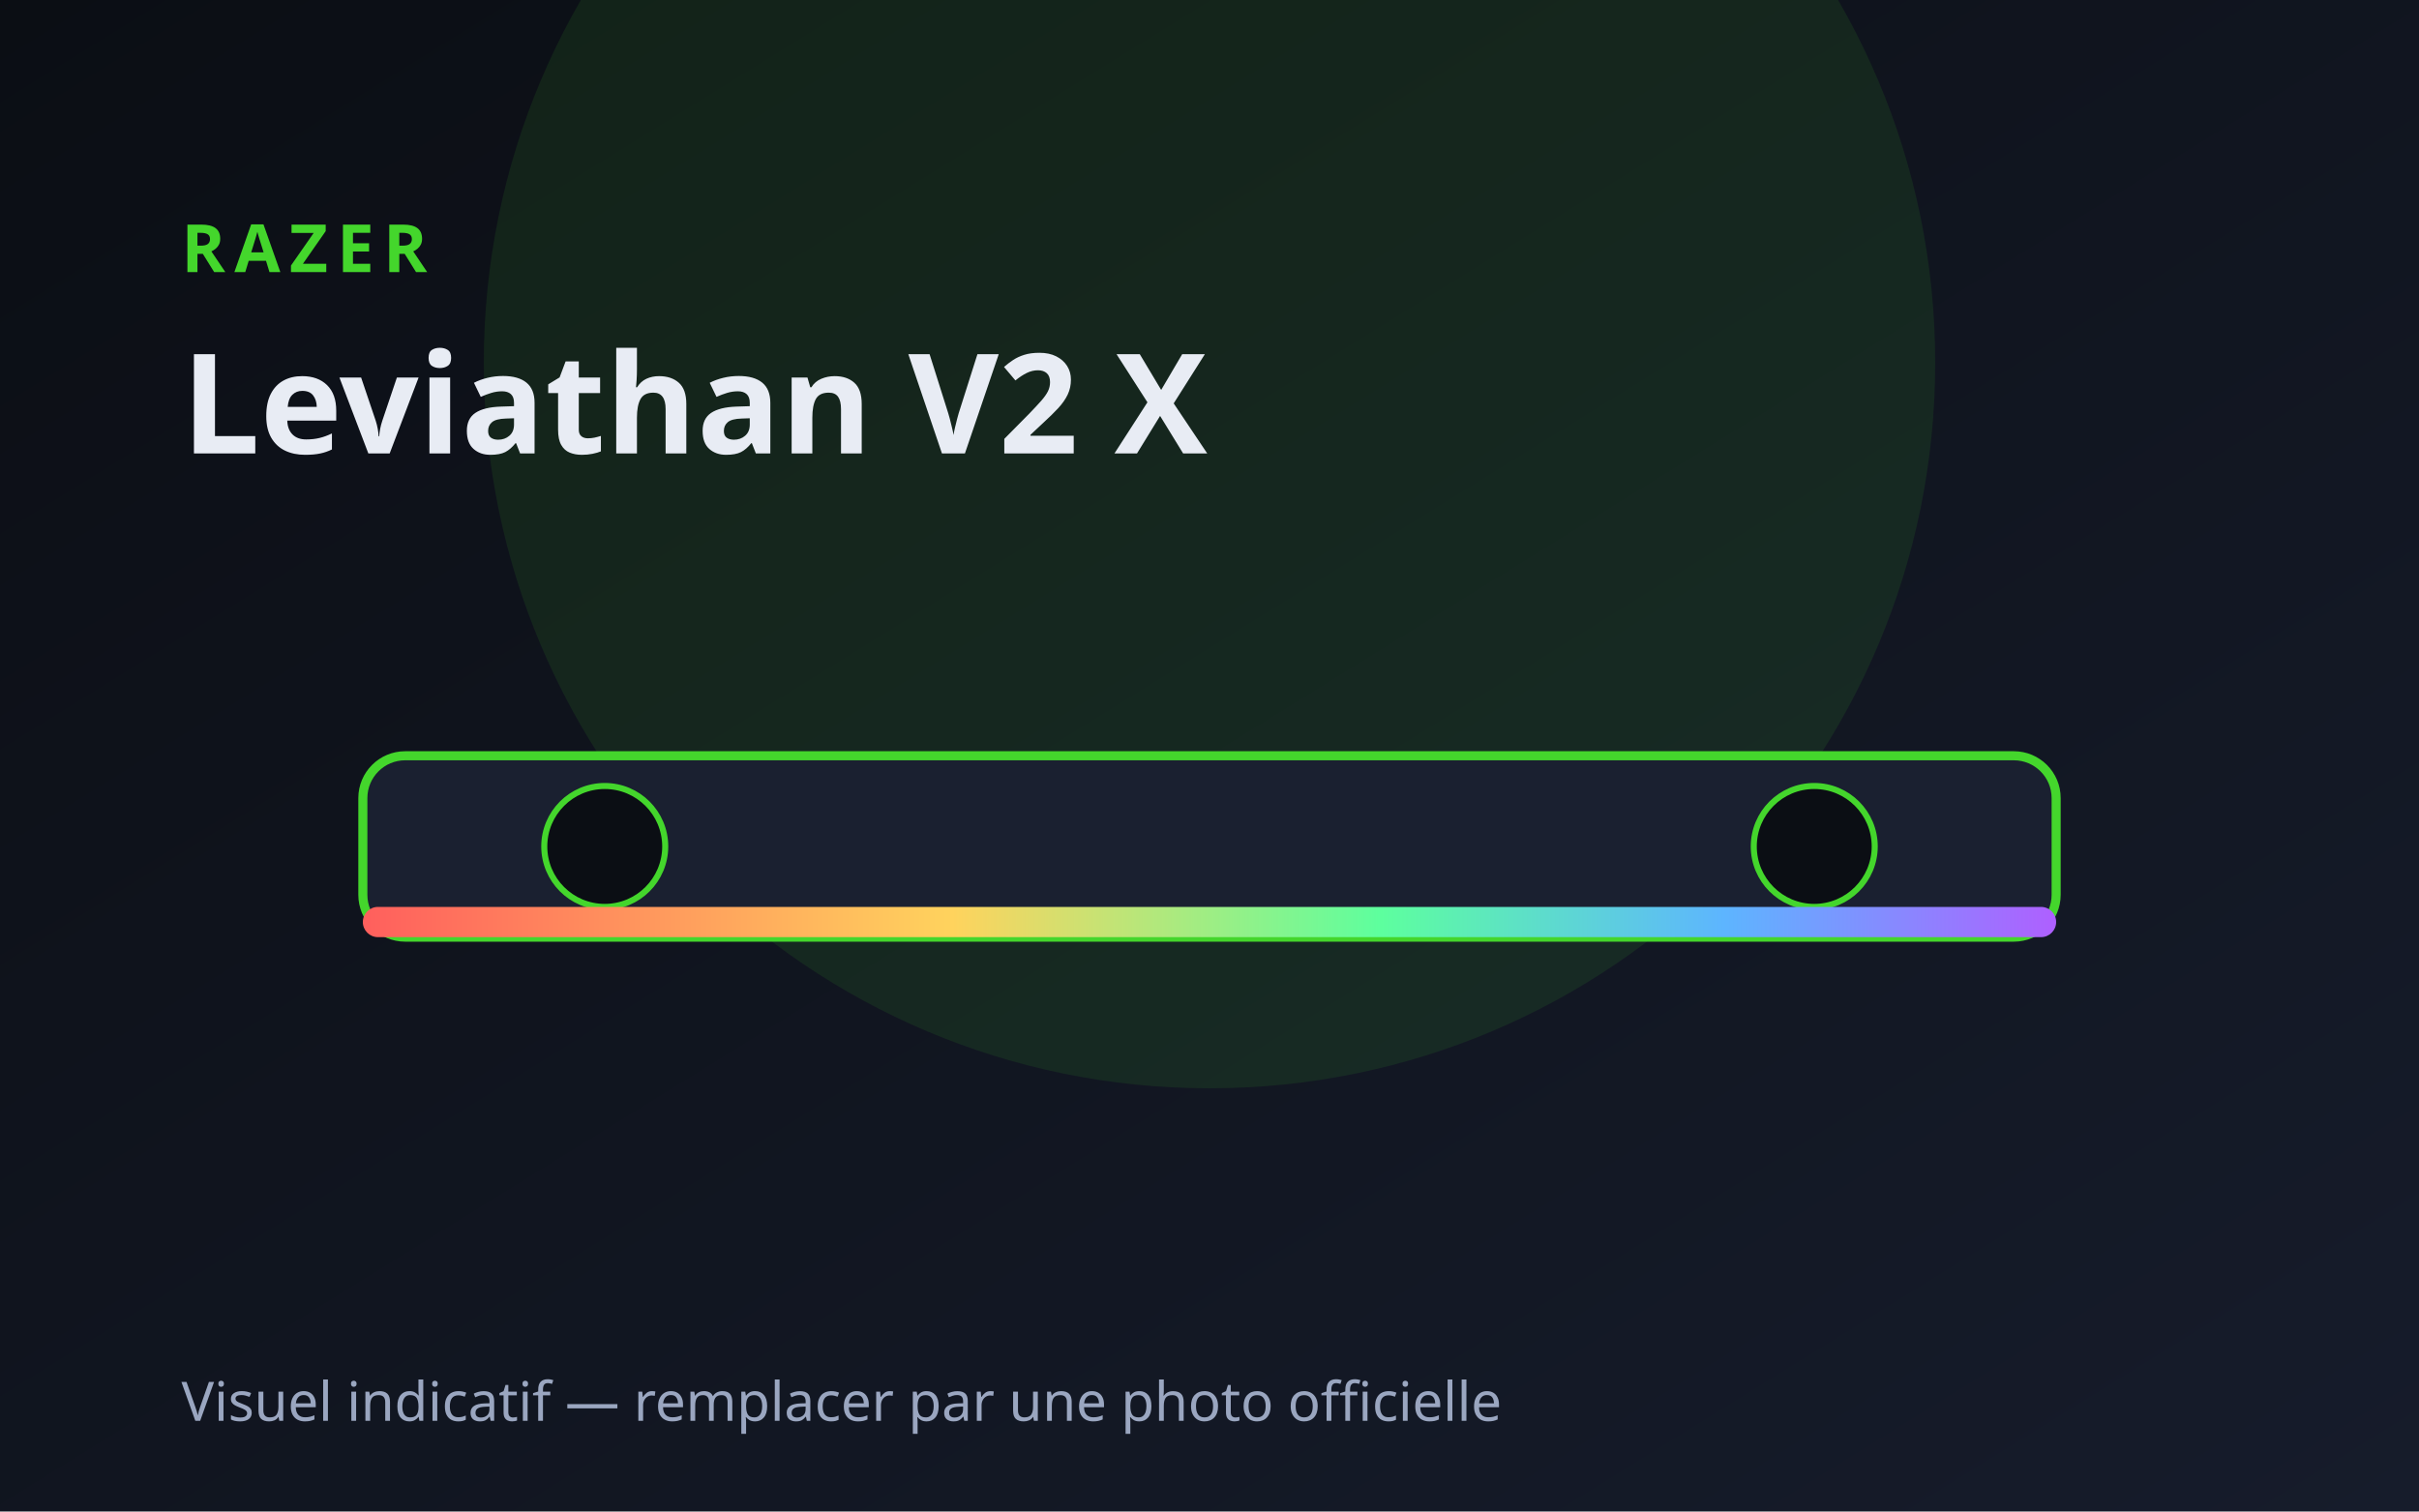
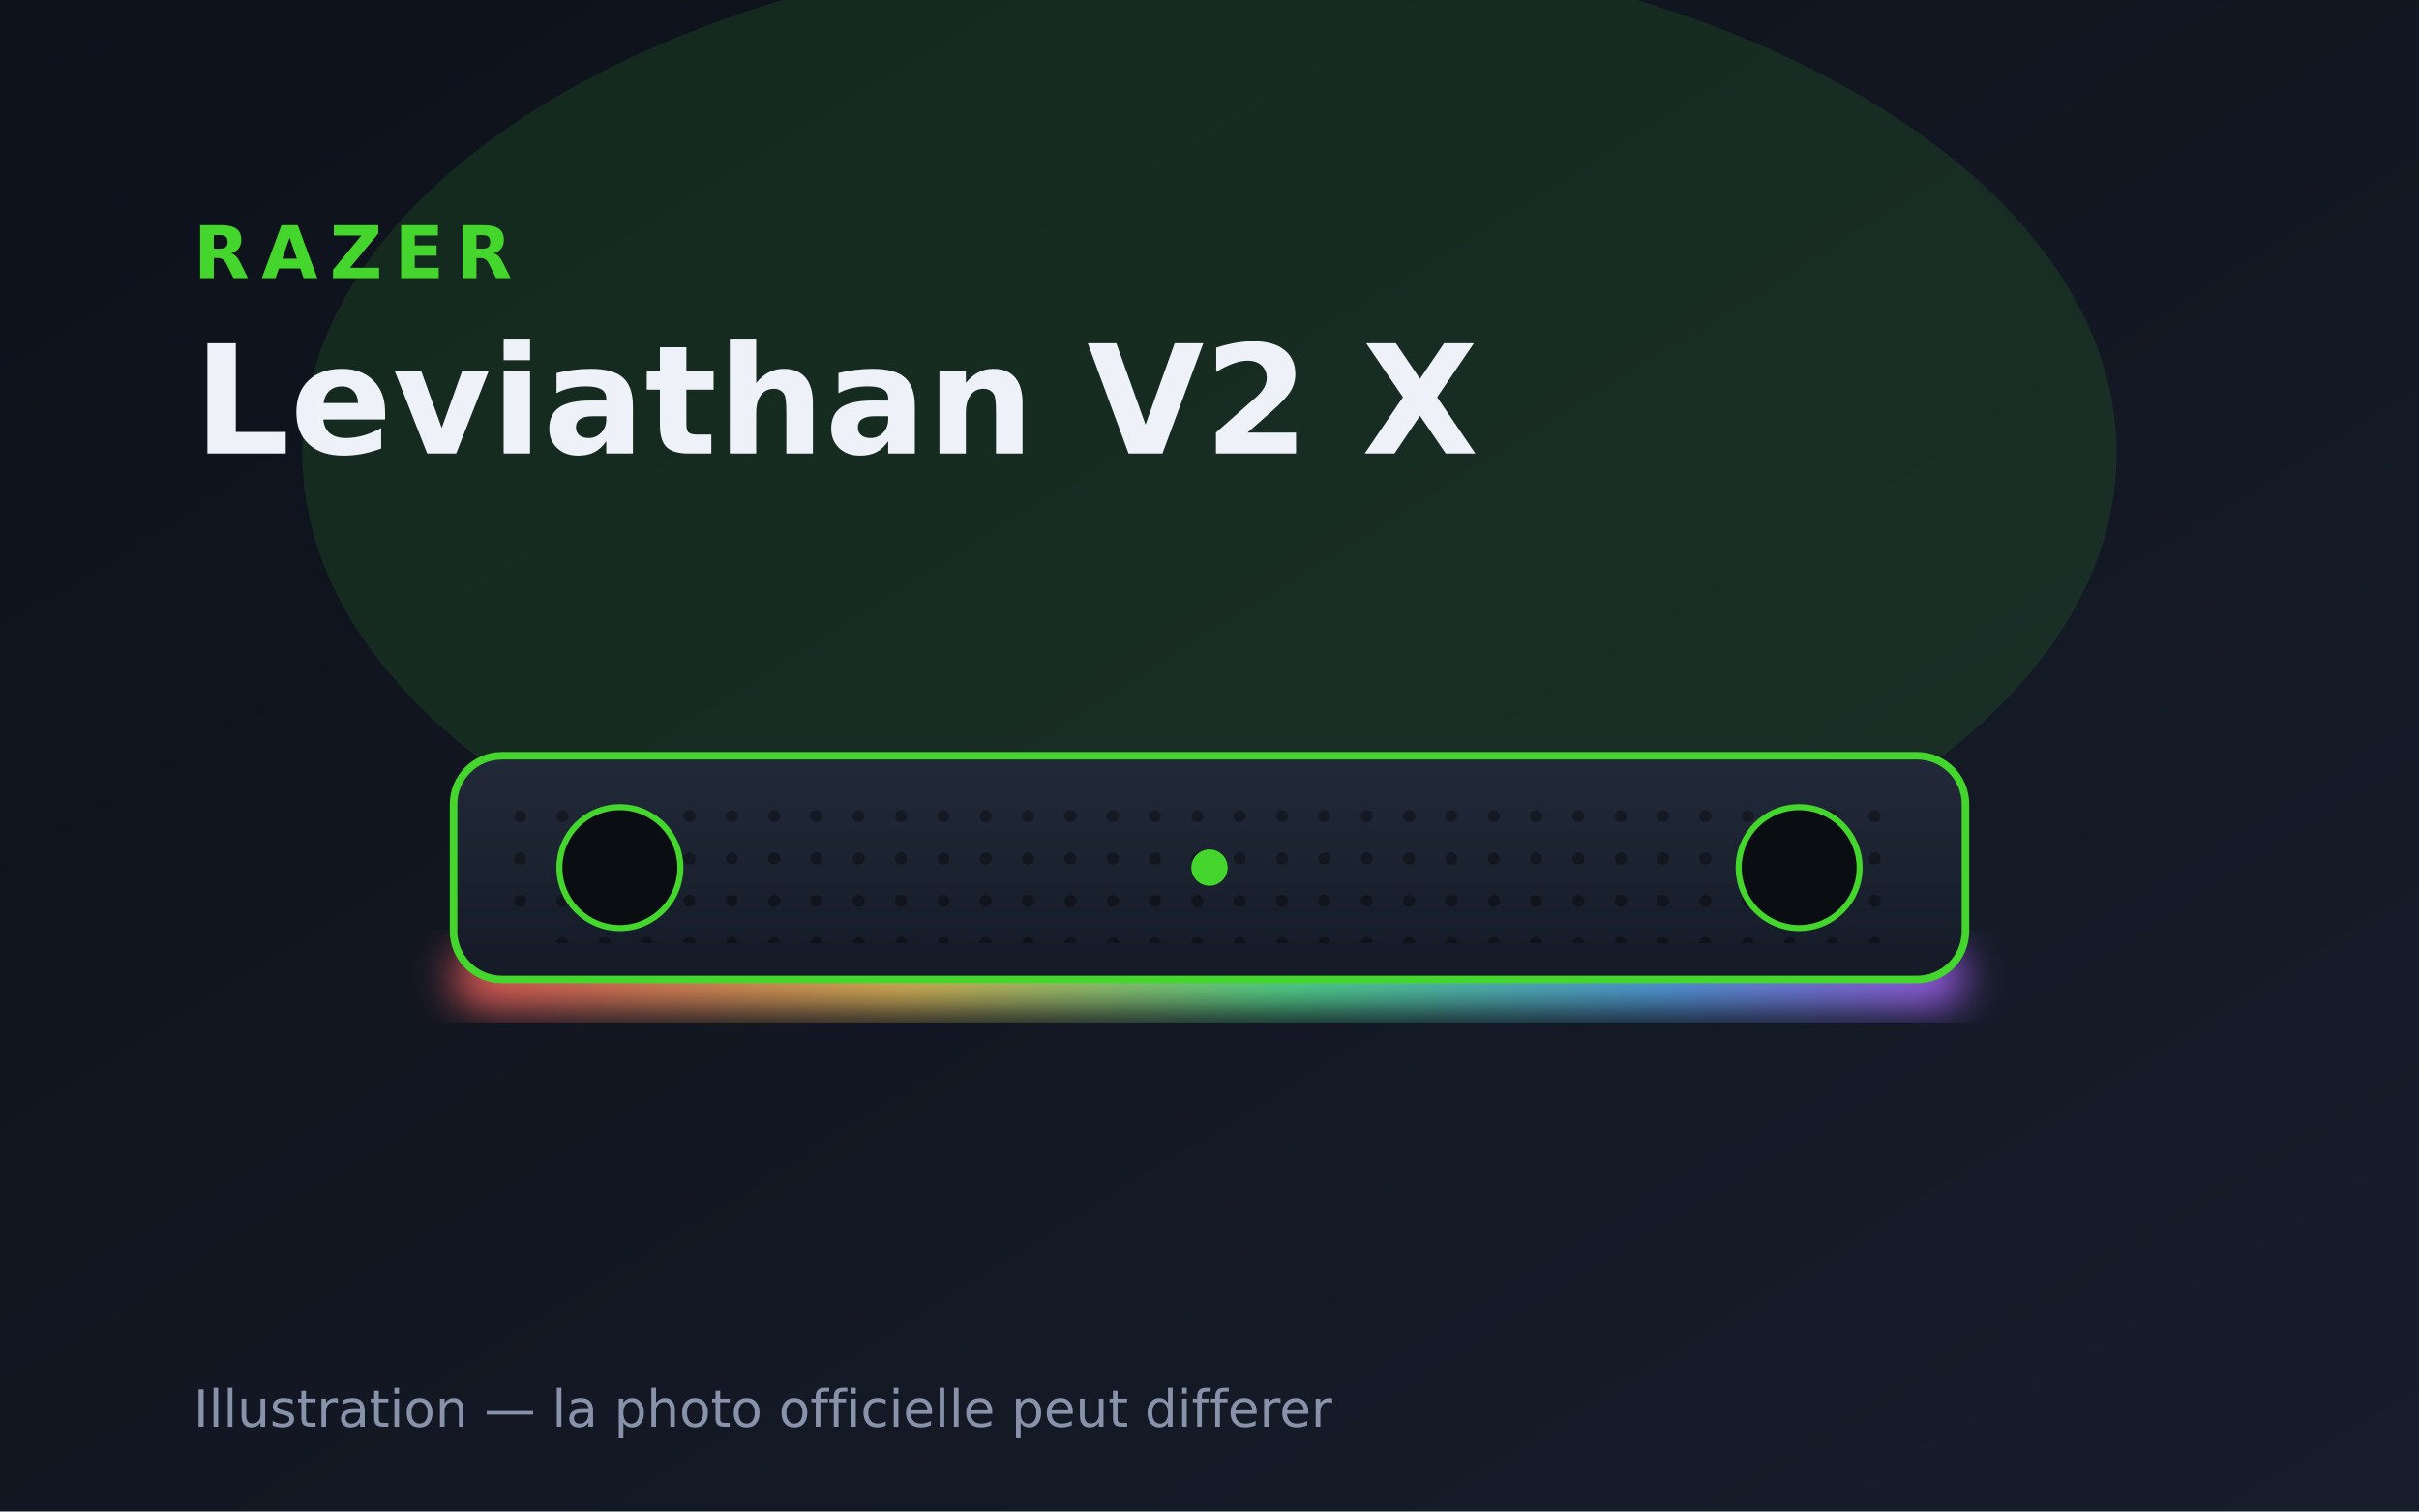
<svg xmlns="http://www.w3.org/2000/svg" viewBox="0 0 800 500" width="800" height="500" role="img" aria-label="Razer Leviathan V2 X">
  <defs>
    <linearGradient id="bg" x1="0" y1="0" x2="1" y2="1">
-       <stop offset="0" stop-color="#0b0e14" />
-       <stop offset="1" stop-color="#161c2b" />
+       <stop offset="0" stop-color="#0d111a" />
+       <stop offset="1" stop-color="#171d2b" />
+     </linearGradient>
+     <linearGradient id="bar" x1="0" y1="0" x2="0" y2="1">
+       <stop offset="0" stop-color="#222a3a" />
+       <stop offset="1" stop-color="#141a26" />
    </linearGradient>
    <linearGradient id="rgb" x1="0" y1="0" x2="1" y2="0">
      <stop offset="0" stop-color="#ff5d5d" />
-       <stop offset="0.35" stop-color="#ffd35d" />
-       <stop offset="0.6" stop-color="#5dff9e" />
+       <stop offset="0.3" stop-color="#ffd35d" />
+       <stop offset="0.55" stop-color="#5dff9e" />
      <stop offset="0.8" stop-color="#5db5ff" />
      <stop offset="1" stop-color="#b15dff" />
    </linearGradient>
+     <filter id="blur" x="-20%" y="-20%" width="140%" height="140%">
+       <feGaussianBlur stdDeviation="7" />
+     </filter>
+     <pattern id="g_razer-leviathan-v2-x" width="14" height="14" patternUnits="userSpaceOnUse">
+       <circle cx="4" cy="4" r="2" fill="#000" opacity="0.35" />
+     </pattern>
  </defs>
  <rect width="800" height="500" fill="url(#bg)" />
-   <circle cx="400" cy="120" r="240" fill="#44D62C" opacity="0.10" />
-   <rect x="120" y="250" width="560" height="60" rx="14" fill="#1a2030" stroke="#44D62C" stroke-width="3" />
-   <circle cx="200" cy="280" r="20" fill="#0b0e14" stroke="#44D62C" stroke-width="2" />
-   <circle cx="600" cy="280" r="20" fill="#0b0e14" stroke="#44D62C" stroke-width="2" />
-   <rect x="120" y="300" width="560" height="10" rx="5" fill="url(#rgb)" />
-   <text x="60" y="90" font-family="system-ui, sans-serif" font-size="22" font-weight="700" letter-spacing="3" fill="#44D62C">RAZER</text>
-   <text x="60" y="150" font-family="system-ui, sans-serif" font-size="46" font-weight="800" fill="#e8ecf4">Leviathan V2 X</text>
-   <text x="60" y="470" font-family="system-ui, sans-serif" font-size="18" fill="#9aa6c0">Visuel indicatif — remplacer par une photo officielle</text>
+   <ellipse cx="400" cy="150" rx="300" ry="170" fill="#44D62C" opacity="0.12" />
+   <rect x="150" y="312" width="500" height="22" rx="11" fill="url(#rgb)" opacity="0.85" filter="url(#blur)" />
+   <rect x="150" y="250" width="500" height="74" rx="16" fill="url(#bar)" stroke="#44D62C" stroke-width="2.5" />
+   <rect x="170" y="262" width="460" height="50" rx="10" fill="url(#g_razer-leviathan-v2-x)" />
+   <circle cx="205" cy="287" r="20" fill="#0a0d12" stroke="#44D62C" stroke-width="2" />
+   <circle cx="595" cy="287" r="20" fill="#0a0d12" stroke="#44D62C" stroke-width="2" />
+   <circle cx="400" cy="287" r="6" fill="#44D62C" />
+   <text x="64" y="92" font-family="DejaVu Sans, sans-serif" font-size="24" font-weight="700" letter-spacing="4" fill="#44D62C">RAZER</text>
+   <text x="64" y="150" font-family="DejaVu Sans, sans-serif" font-size="50" font-weight="800" fill="#eef2f8">Leviathan V2 X</text>
+   <text x="64" y="472" font-family="DejaVu Sans, sans-serif" font-size="17" fill="#8893ab">Illustration — la photo officielle peut differer</text>
</svg>
